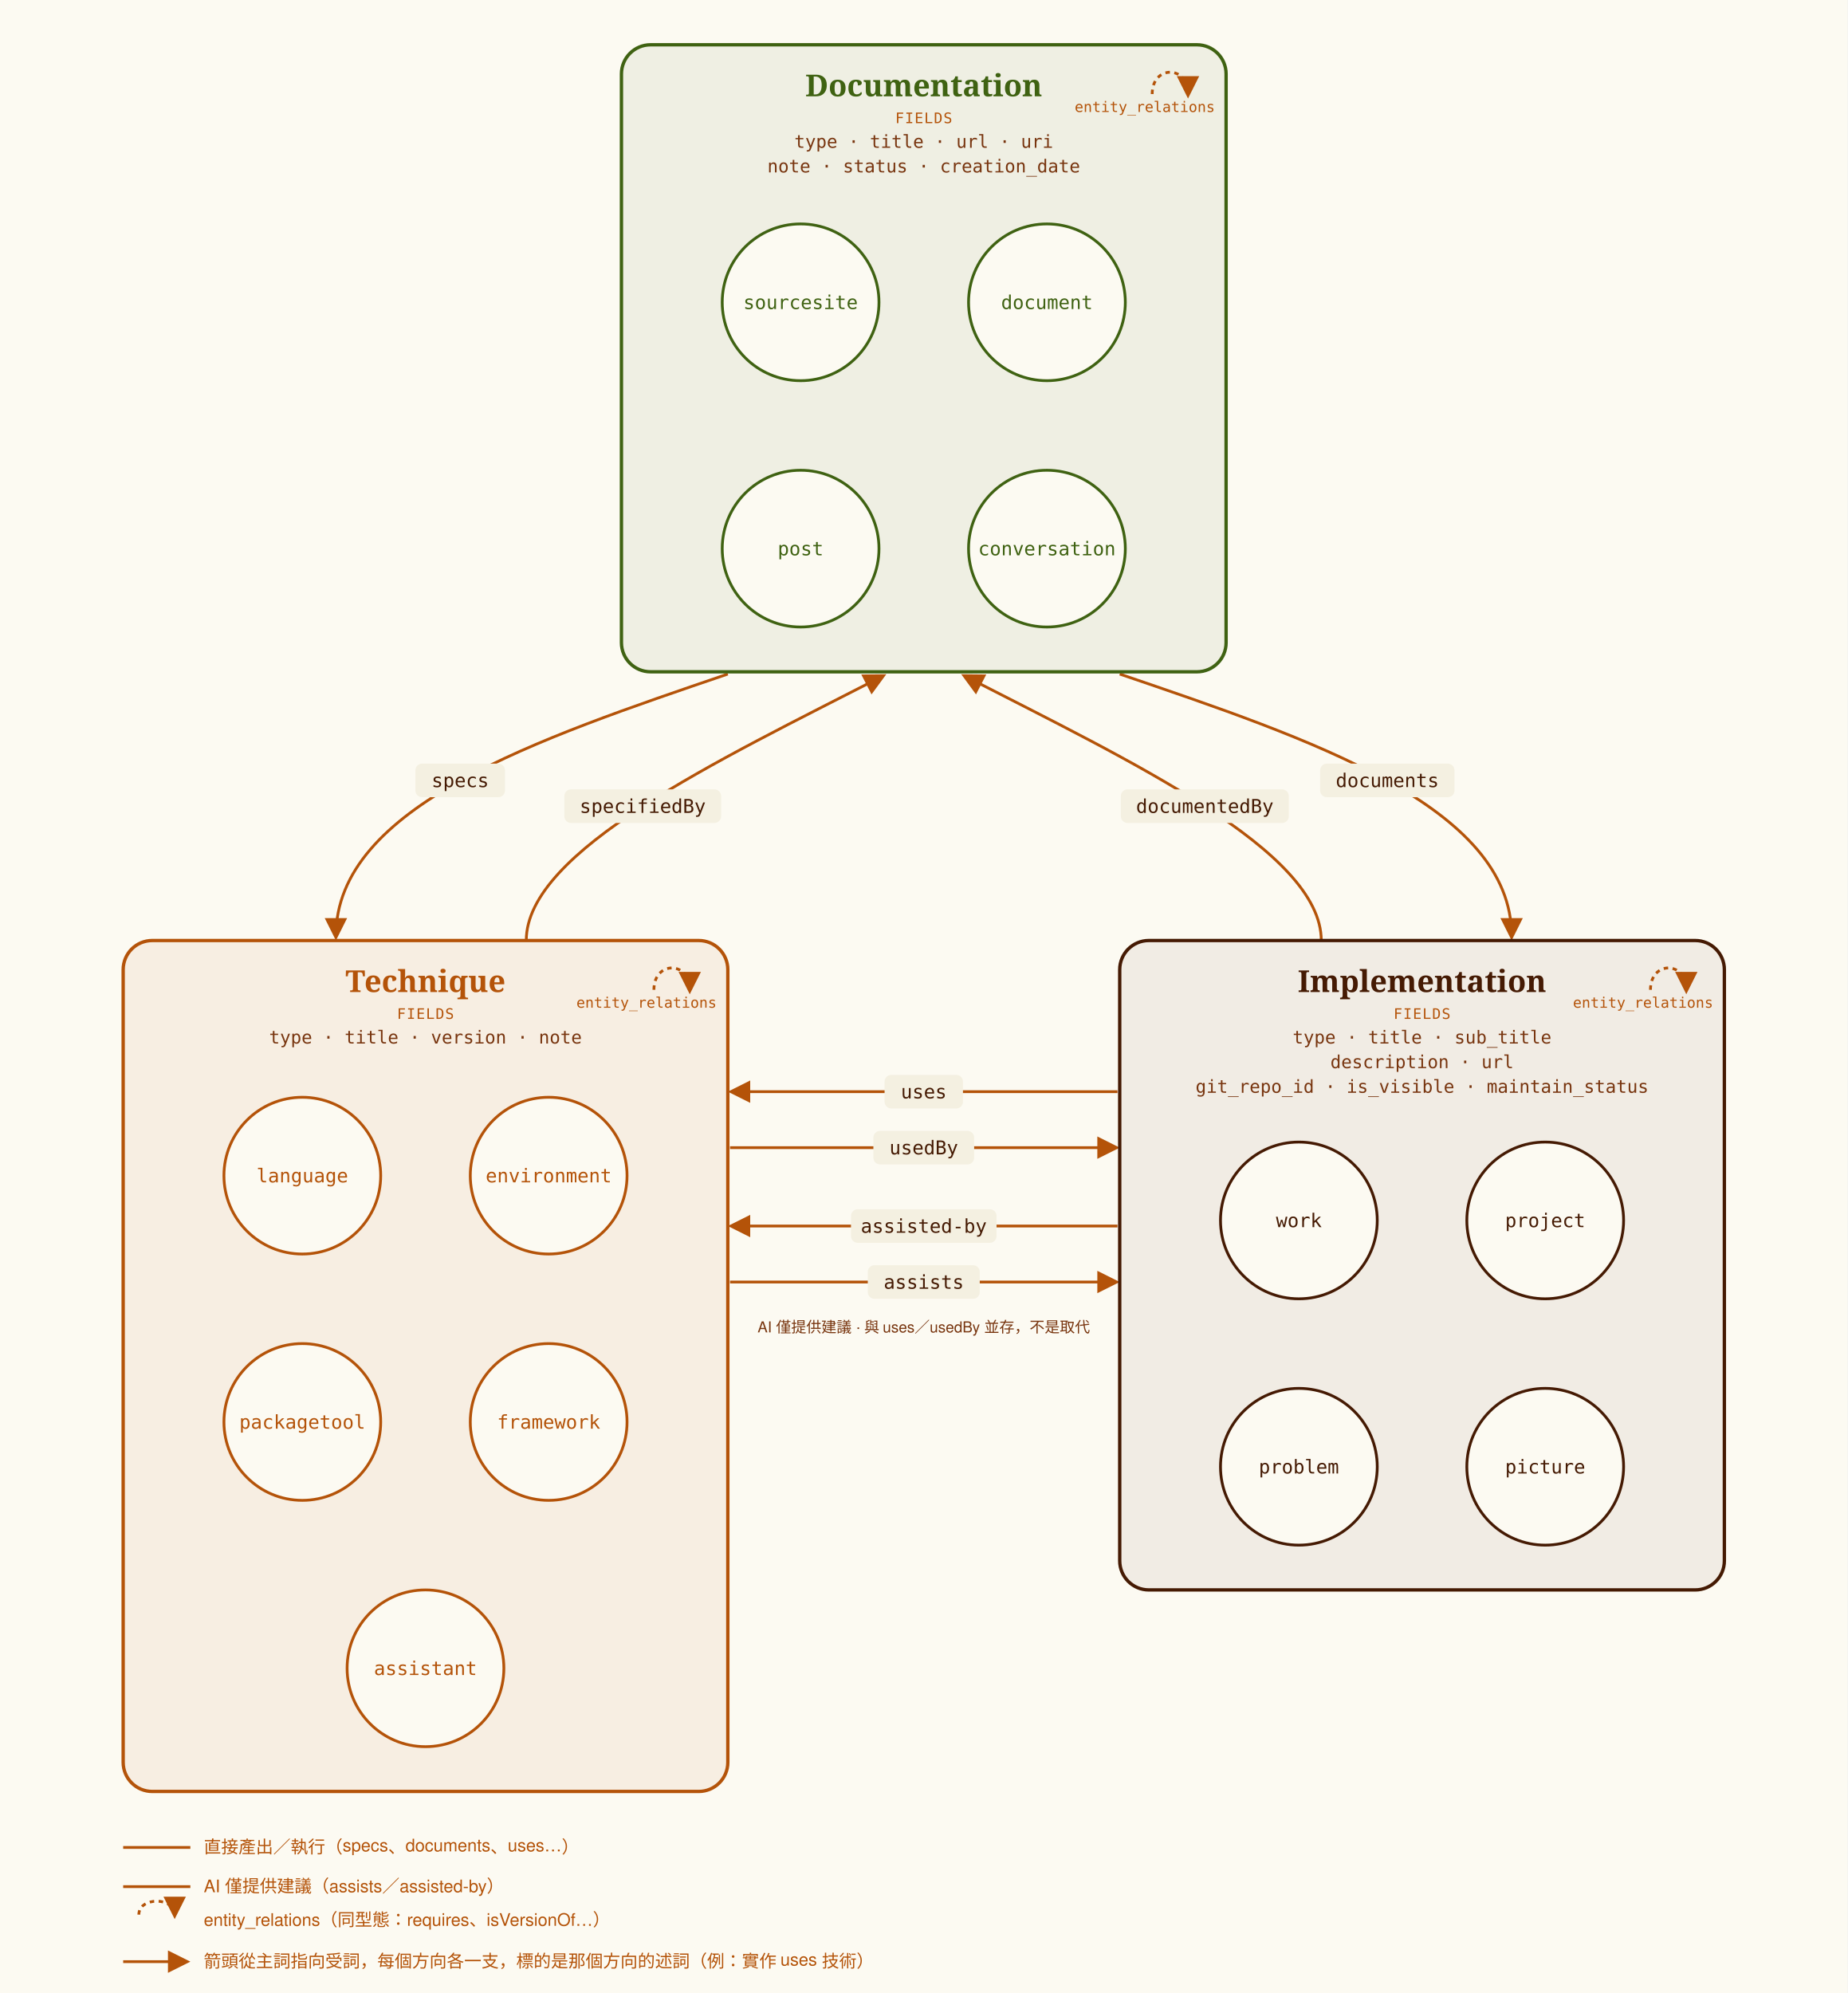
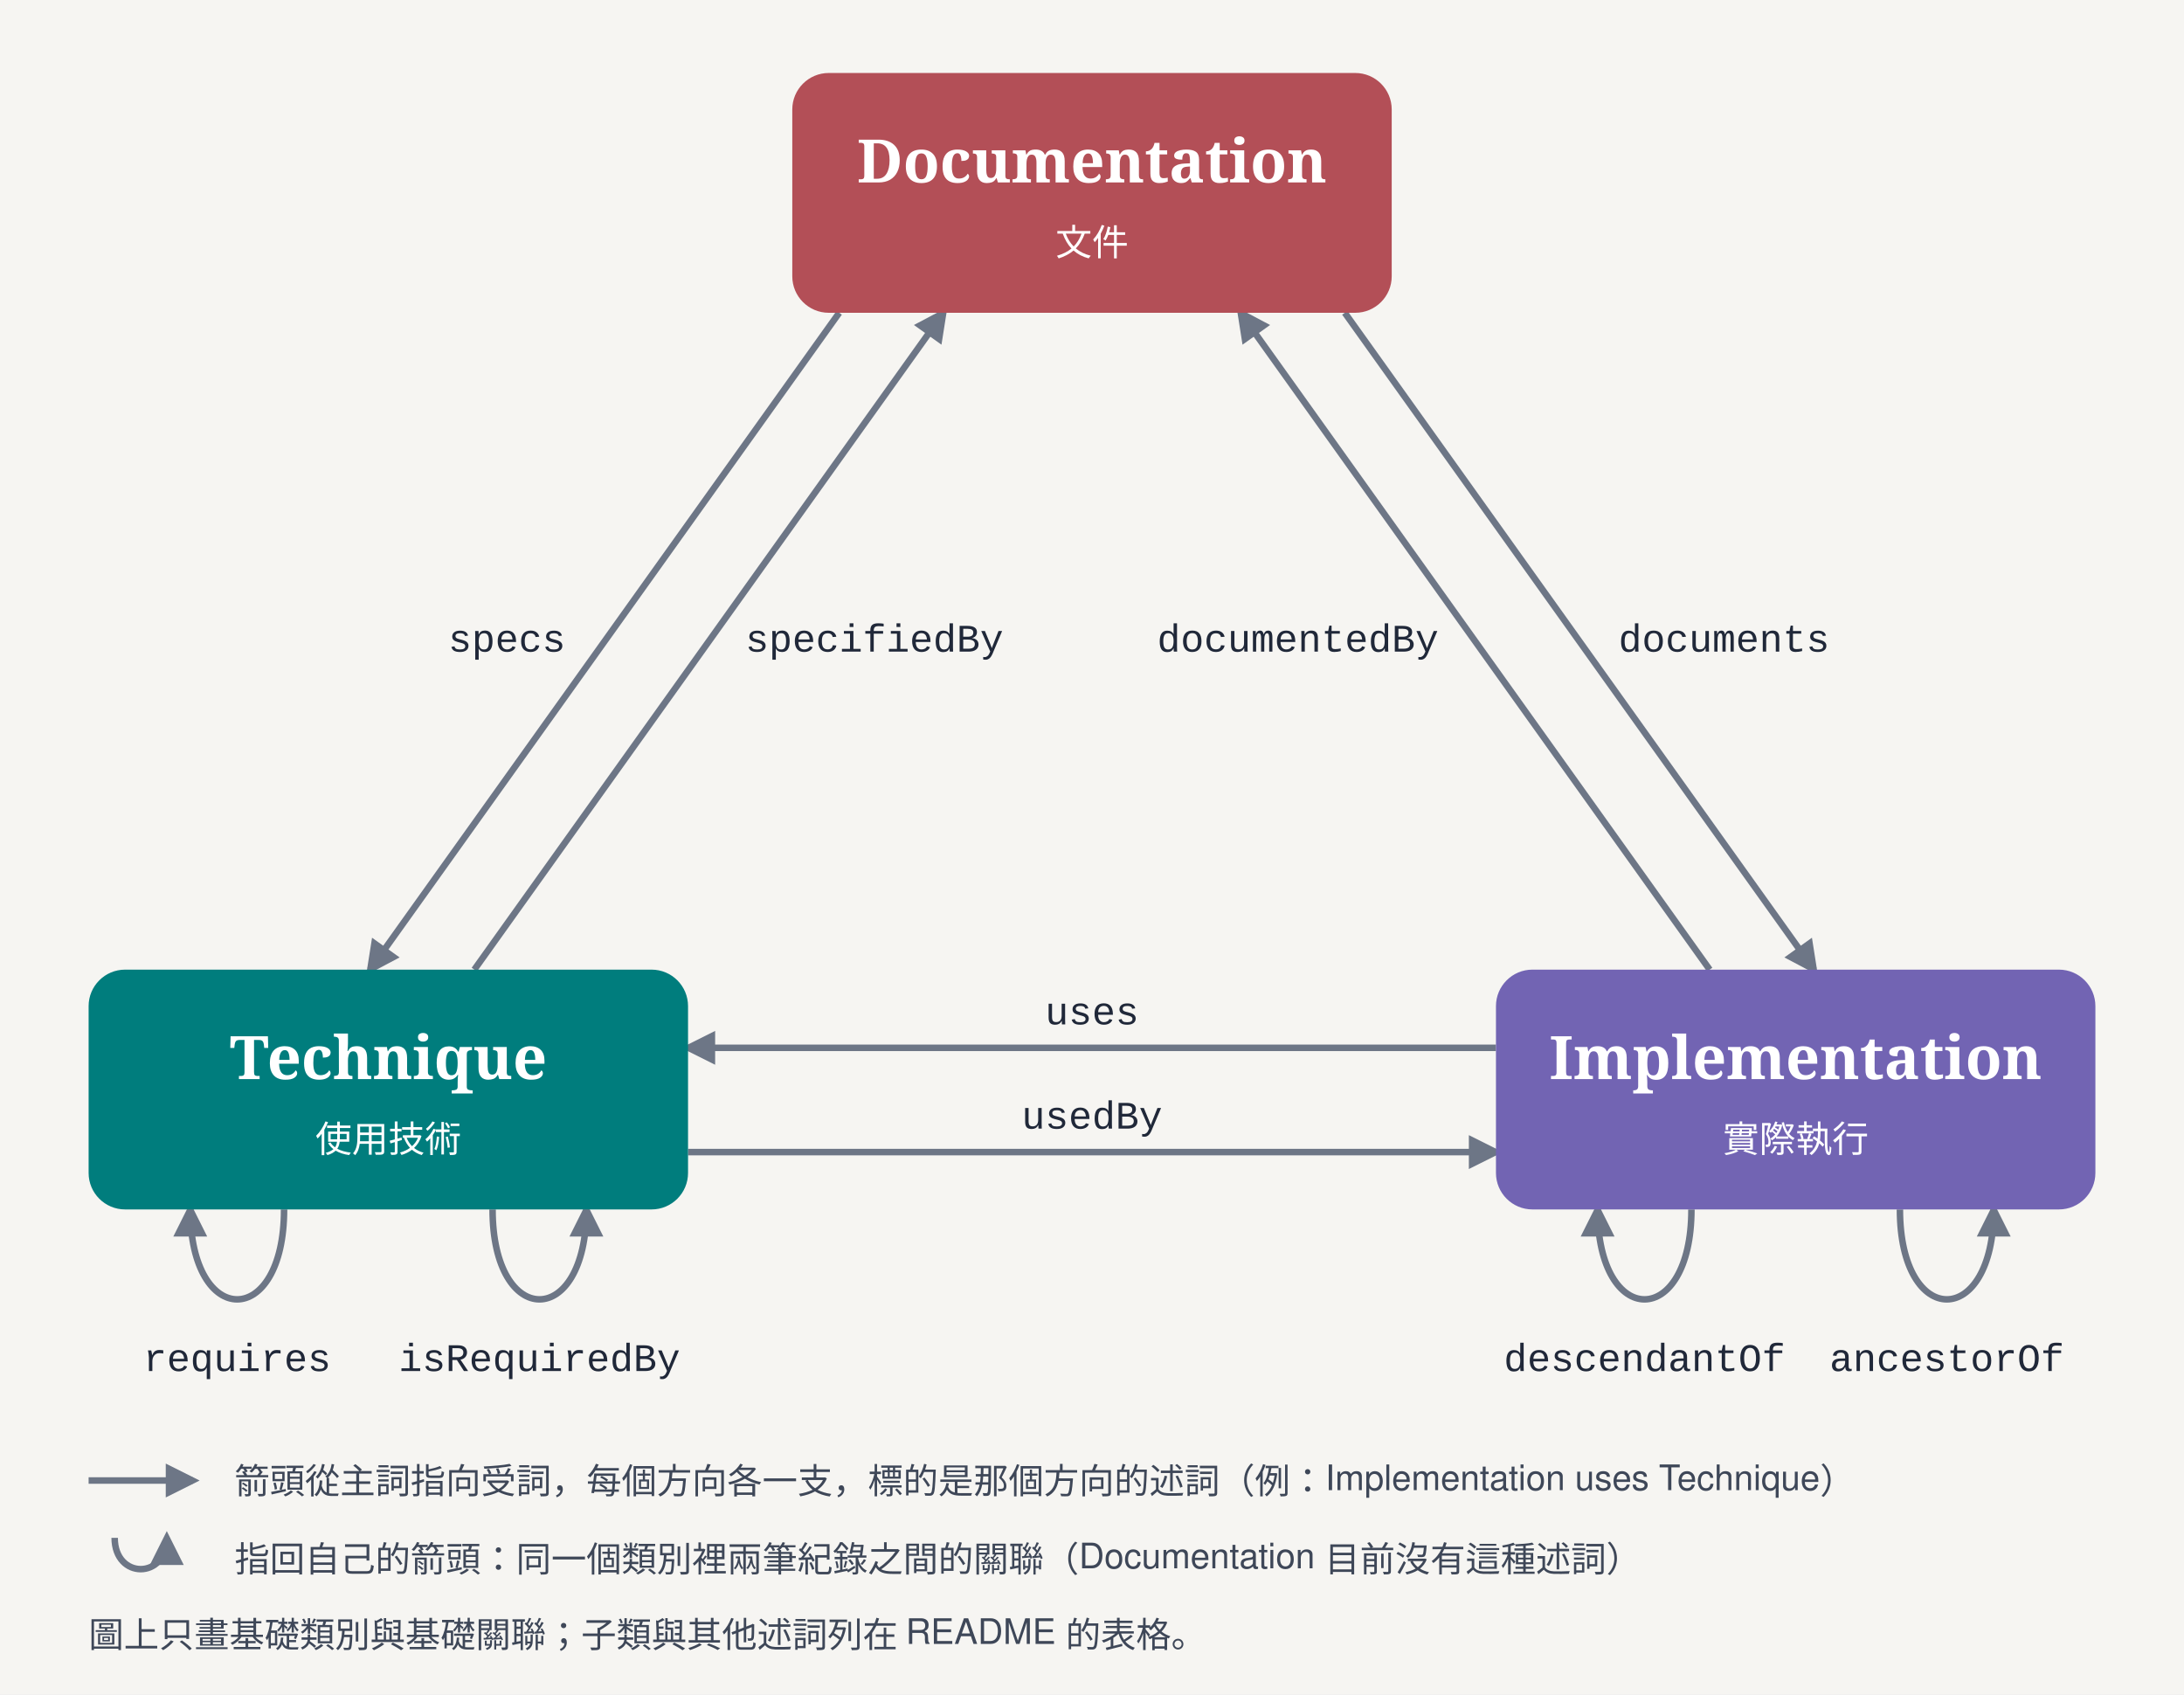
- <svg xmlns="http://www.w3.org/2000/svg" viewBox="0 0 1650 1780" width="1650" height="1780" role="img" aria-label="Documentation、Technique、Implementation 三個大類，各自底下有子類（Documentation 下有 sourcesite、document、post、conversation；Technique 下有 language、environment、packagetool、framework、assistant；Implementation 下有 work、project、problem、picture）。每個方向各一支單向箭頭，從主詞指向受詞：Documentation specs Technique、Technique specifiedBy Documentation；Documentation documents Implementation、Implementation documentedBy Documentation；Implementation uses Technique、Technique usedBy Implementation，代表技術或 AI 直接產出、執行成果；Implementation assisted-by Technique、Technique assists Implementation，代表 AI 只提供建議，與 uses／usedBy 並存的平輩謂語。三個大類各自右上角都標了 entity_relations 的小迴圈，代表這個 Model 也能透過 entity_relations 表跟自己同型態的另一筆紀錄建立關聯，例如 Technique 的 requires（框架需要語言）與 isVersionOf／hasVersion（Vue 3 是 Vue 的一個版本，2026-09-30 加入）。每條線在紀錄層級都掛著 relation_id，回指某一筆 Relation。">
+ <svg xmlns="http://www.w3.org/2000/svg" viewBox="0 0 838 650" width="838" height="650" role="img">
  <style>
-     text { font-family: Georgia, "Noto Serif TC", serif; }
-     .box-doc  { fill: rgba(63,98,18,0.07);  stroke: #3f6212; }
-     .box-tech { fill: rgba(180,83,9,0.07); stroke: #b45309; }
-     .box-impl { fill: rgba(69,26,3,0.06); stroke: #451a03; }
-     .title-doc  { fill: #3f6212; }
-     .title-tech { fill: #b45309; }
-     .title-impl { fill: #451a03; }
-     .node       { fill: #fcfaf2; stroke-width: 2.5; }
-     .node-doc   { stroke: #3f6212; }
-     .node-tech  { stroke: #b45309; }
-     .node-impl  { stroke: #451a03; }
-     .node-label { font-family: "SFMono-Regular", Consolas, Menlo, monospace; font-size: 17px; font-weight: 500; text-anchor: middle; }
-     .label-doc  { fill: #3f6212; }
-     .label-tech { fill: #b45309; }
-     .label-impl { fill: #451a03; }
-     .title-text { font-family: Georgia, "Noto Serif TC", serif; font-weight: 700; font-size: 27px; text-anchor: middle; }
-     .field-list { font-family: "SFMono-Regular", Consolas, Menlo, monospace; font-size: 16px; fill: #78350f; text-anchor: middle; }
-     .field-head { font-family: "SFMono-Regular", Consolas, Menlo, monospace; font-size: 13px; fill: #b45309; letter-spacing: 0.06em; text-anchor: middle; }
-     .edge        { fill: none; stroke: #b45309; stroke-width: 2.5; }
-     .edge-assist { fill: none; stroke: #b45309; stroke-width: 2.5; }
-     .edge-label  { font-family: "SFMono-Regular", Consolas, Menlo, monospace; font-size: 17px; font-weight: 500; text-anchor: middle; fill: #451a03; }
-     .edge-label-bg { fill: #f4f0e1; }
-     .meta-text  { font-family: Helvetica, Arial, "Noto Sans TC", sans-serif; font-size: 16px; fill: #78350f; }
-     .tag-small  { font-family: "SFMono-Regular", Consolas, Menlo, monospace; font-size: 13px; fill: #b45309; }
-     .legend { font-family: Helvetica, Arial, "Noto Sans TC", sans-serif; font-size: 15.5px; fill: #b45309; }
+     .bg { fill: #f6f5f2; }
+     .node-doc  { fill: #b34f57; }
+     .node-tech { fill: #007d7d; }
+     .node-impl { fill: #7264b3; }
+     .node-title { font-family: Georgia, "Noto Serif TC", serif; font-weight: 700; font-size: 23px; text-anchor: middle; fill: #ffffff; }
+     .node-gloss { font-family: Helvetica, Arial, "Noto Sans TC", "PingFang TC", "Microsoft JhengHei", sans-serif; font-size: 14px; text-anchor: middle; fill: #ffffff; }
+     .edge { fill: none; stroke: #6d7686; stroke-width: 2.5; }
+     .arrow-head { fill: #6d7686; }
+     .verb { font-family: "SFMono-Regular", Consolas, Menlo, "Liberation Mono", monospace; font-size: 15px; font-weight: 500; fill: #202839; stroke: #f6f5f2; stroke-width: 5; paint-order: stroke; stroke-linejoin: round; }
+     .mid { text-anchor: middle; }
+     .end { text-anchor: end; }
+     .legend { font-family: Helvetica, Arial, "Noto Sans TC", "PingFang TC", "Microsoft JhengHei", sans-serif; font-size: 13.5px; fill: #3e4758; }
  </style>
-   <rect width="1650" height="1780" fill="#fcfaf2" />
  <defs>
-     <marker id="arrowMuted2" viewBox="0 0 10 10" refX="8" refY="5" markerWidth="8" markerHeight="8" orient="auto-start-reverse">
-       <path d="M0,0 L10,5 L0,10 z" fill="#b45309" />
-     </marker>
-     <marker id="arrowAssist" viewBox="0 0 10 10" refX="8" refY="5" markerWidth="8" markerHeight="8" orient="auto-start-reverse">
-       <path d="M0,0 L10,5 L0,10 z" fill="#b45309" />
+     <marker id="arrow" viewBox="0 0 10 10" refX="8" refY="5" markerUnits="userSpaceOnUse" markerWidth="13" markerHeight="13" orient="auto">
+       <path class="arrow-head" d="M0,0 L10,5 L0,10 z" />
    </marker>
  </defs>
-   <path class="edge" d="M 650 602 C 480 660, 300 720, 300 836" marker-end="url(#arrowMuted2)" />
-   <rect class="edge-label-bg" x="371" y="682" width="80" height="30" rx="6" />
-   <text class="edge-label" x="411" y="703">specs</text>
-   <path class="edge" d="M 470 840 C 470 760, 640 680, 788 604" marker-end="url(#arrowMuted2)" />
-   <rect class="edge-label-bg" x="504" y="705" width="140" height="30" rx="6" />
-   <text class="edge-label" x="574" y="726">specifiedBy</text>
-   <path class="edge" d="M 1000 602 C 1170 660, 1350 720, 1350 836" marker-end="url(#arrowMuted2)" />
-   <rect class="edge-label-bg" x="1179" y="682" width="120" height="30" rx="6" />
-   <text class="edge-label" x="1239" y="703">documents</text>
-   <path class="edge" d="M 1180 840 C 1180 760, 1010 680, 862 604" marker-end="url(#arrowMuted2)" />
-   <rect class="edge-label-bg" x="1001" y="705" width="150" height="30" rx="6" />
-   <text class="edge-label" x="1076" y="726">documentedBy</text>
-   <path class="edge" d="M 998 975 L 654 975" marker-end="url(#arrowMuted2)" />
-   <rect class="edge-label-bg" x="790" y="960" width="70" height="30" rx="6" />
-   <text class="edge-label" x="825" y="981">uses</text>
-   <path class="edge" d="M 652 1025 L 996 1025" marker-end="url(#arrowMuted2)" />
-   <rect class="edge-label-bg" x="780" y="1010" width="90" height="30" rx="6" />
-   <text class="edge-label" x="825" y="1031">usedBy</text>
-   <path class="edge-assist" d="M 998 1095 L 654 1095" marker-end="url(#arrowAssist)" />
-   <rect class="edge-label-bg" x="760" y="1080" width="130" height="30" rx="6" />
-   <text class="edge-label" x="825" y="1101" fill="#b45309">assisted-by</text>
-   <path class="edge-assist" d="M 652 1145 L 996 1145" marker-end="url(#arrowAssist)" />
-   <rect class="edge-label-bg" x="775" y="1130" width="100" height="30" rx="6" />
-   <text class="edge-label" x="825" y="1151" fill="#b45309">assists</text>
-   <text class="meta-text" x="825" y="1190" text-anchor="middle" fill="#b45309" style="font-size:13.5px">AI 僅提供建議 · 與 uses／usedBy 並存，不是取代</text>
-   <rect class="box-doc" x="555" y="40" width="540" height="560" rx="26" stroke-width="3" />
-   <text class="title-text title-doc" x="825" y="86">Documentation</text>
-   <path class="edge" stroke-dasharray="4 4" d="M 1029 84 C 1029 58, 1061 58, 1061 84" marker-end="url(#arrowMuted2)" />
-   <text class="tag-small" x="1085" y="100" text-anchor="end">entity_relations</text>
-   <text class="field-head" x="825" y="110">FIELDS</text>
-   <text class="field-list" x="825" y="132">type · title · url · uri</text>
-   <text class="field-list" x="825" y="154">note · status · creation_date</text>
-   <circle class="node node-doc" cx="715" cy="270" r="70" />
-   <text class="node-label label-doc" x="715" y="276">sourcesite</text>
-   <circle class="node node-doc" cx="935" cy="270" r="70" />
-   <text class="node-label label-doc" x="935" y="276">document</text>
-   <circle class="node node-doc" cx="715" cy="490" r="70" />
-   <text class="node-label label-doc" x="715" y="496">post</text>
-   <circle class="node node-doc" cx="935" cy="490" r="70" />
-   <text class="node-label label-doc" x="935" y="496">conversation</text>
-   <rect class="box-tech" x="110" y="840" width="540" height="760" rx="26" stroke-width="3" />
-   <text class="title-text title-tech" x="380" y="886">Technique</text>
-   <path class="edge" stroke-dasharray="4 4" d="M 584 884 C 584 858, 616 858, 616 884" marker-end="url(#arrowMuted2)" />
-   <text class="tag-small" x="640" y="900" text-anchor="end">entity_relations</text>
-   <text class="field-head" x="380" y="910">FIELDS</text>
-   <text class="field-list" x="380" y="932">type · title · version · note</text>
-   <circle class="node node-tech" cx="270" cy="1050" r="70" />
-   <text class="node-label label-tech" x="270" y="1056">language</text>
-   <circle class="node node-tech" cx="490" cy="1050" r="70" />
-   <text class="node-label label-tech" x="490" y="1056">environment</text>
-   <circle class="node node-tech" cx="270" cy="1270" r="70" />
-   <text class="node-label label-tech" x="270" y="1276">packagetool</text>
-   <circle class="node node-tech" cx="490" cy="1270" r="70" />
-   <text class="node-label label-tech" x="490" y="1276">framework</text>
-   <circle class="node node-tech" cx="380" cy="1490" r="70" />
-   <text class="node-label label-tech" x="380" y="1496">assistant</text>
-   <rect class="box-impl" x="1000" y="840" width="540" height="580" rx="26" stroke-width="3" />
-   <text class="title-text title-impl" x="1270" y="886">Implementation</text>
-   <path class="edge" stroke-dasharray="4 4" d="M 1474 884 C 1474 858, 1506 858, 1506 884" marker-end="url(#arrowMuted2)" />
-   <text class="tag-small" x="1530" y="900" text-anchor="end">entity_relations</text>
-   <text class="field-head" x="1270" y="910">FIELDS</text>
-   <text class="field-list" x="1270" y="932">type · title · sub_title</text>
-   <text class="field-list" x="1270" y="954">description · url</text>
-   <text class="field-list" x="1270" y="976">git_repo_id · is_visible · maintain_status</text>
-   <circle class="node node-impl" cx="1160" cy="1090" r="70" />
-   <text class="node-label label-impl" x="1160" y="1096">work</text>
-   <circle class="node node-impl" cx="1380" cy="1090" r="70" />
-   <text class="node-label label-impl" x="1380" y="1096">project</text>
-   <circle class="node node-impl" cx="1160" cy="1310" r="70" />
-   <text class="node-label label-impl" x="1160" y="1316">problem</text>
-   <circle class="node node-impl" cx="1380" cy="1310" r="70" />
-   <text class="node-label label-impl" x="1380" y="1316">picture</text>
-   <line x1="110" y1="1650" x2="170" y2="1650" class="edge" />
-   <text class="legend" x="182" y="1655">直接產出／執行（specs、documents、uses…）</text>
-   <line x1="110" y1="1685" x2="170" y2="1685" class="edge-assist" />
-   <text class="legend" x="182" y="1690">AI 僅提供建議（assists／assisted-by）</text>
-   <path class="edge" stroke-dasharray="4 4" d="M 124 1710 C 124 1694, 156 1694, 156 1710" marker-end="url(#arrowMuted2)" />
-   <text class="legend" x="182" y="1720">entity_relations（同型態：requires、isVersionOf…）</text>
-   <line x1="110" y1="1752" x2="166" y2="1752" class="edge" marker-end="url(#arrowMuted2)" />
-   <text class="legend" x="182" y="1757">箭頭從主詞指向受詞，每個方向各一支，標的是那個方向的述詞（例：實作 uses 技術）</text>
+   <rect class="bg" width="838" height="650" />
+   <g transform="translate(4 0)">
+     <path class="edge" d="M 318 120 L 138 372" marker-end="url(#arrow)" />
+     <text class="verb end" x="213" y="250">specs</text>
+     <path class="edge" d="M 178 372 L 358 120" marker-end="url(#arrow)" />
+     <text class="verb" x="282" y="250">specifiedBy</text>
+     <path class="edge" d="M 512 120 L 692 372" marker-end="url(#arrow)" />
+     <text class="verb" x="617" y="250">documents</text>
+     <path class="edge" d="M 652 372 L 472 120" marker-end="url(#arrow)" />
+     <text class="verb end" x="548" y="250">documentedBy</text>
+     <path class="edge" d="M 570 402 L 260 402" marker-end="url(#arrow)" />
+     <text class="verb mid" x="415" y="393">uses</text>
+     <path class="edge" d="M 260 442 L 570 442" marker-end="url(#arrow)" />
+     <text class="verb mid" x="415" y="433">usedBy</text>
+     <path class="edge" d="M 105 464 C 105 510, 69 510, 69 464" marker-end="url(#arrow)" />
+     <text class="verb mid" x="87" y="526">requires</text>
+     <path class="edge" d="M 185 464 C 185 510, 221 510, 221 464" marker-end="url(#arrow)" />
+     <text class="verb mid" x="203" y="526">isRequiredBy</text>
+     <path class="edge" d="M 645 464 C 645 510, 609 510, 609 464" marker-end="url(#arrow)" />
+     <text class="verb mid" x="627" y="526">descendantOf</text>
+     <path class="edge" d="M 725 464 C 725 510, 761 510, 761 464" marker-end="url(#arrow)" />
+     <text class="verb mid" x="743" y="526">ancestorOf</text>
+     <rect class="node-doc" x="300" y="28" width="230" height="92" rx="14" />
+     <text class="node-title" x="415" y="70">Documentation</text>
+     <text class="node-gloss" x="415" y="98">文件</text>
+     <rect class="node-tech" x="30" y="372" width="230" height="92" rx="14" />
+     <text class="node-title" x="145" y="414">Technique</text>
+     <text class="node-gloss" x="145" y="442">使用技術</text>
+     <rect class="node-impl" x="570" y="372" width="230" height="92" rx="14" />
+     <text class="node-title" x="685" y="414">Implementation</text>
+     <text class="node-gloss" x="685" y="442">實際執行</text>
+     <line class="edge" x1="30" y1="568" x2="70" y2="568" marker-end="url(#arrow)" />
+     <text class="legend" x="86" y="573">箭頭從主詞指向受詞，每個方向各一支，標的是那個方向的述詞（例：Implementation uses Technique）</text>
+     <path class="edge" d="M 40 590 C 40 606, 60 606, 60 590" marker-end="url(#arrow)" />
+     <text class="legend" x="86" y="603">指回自己的箭頭：同一個類別裡兩筆紀錄之間的關聯（Documentation 目前沒有這種述詞）</text>
+     <text class="legend" x="30" y="632">圖上只畫基礎類別與基礎關聯；子類與其他述詞列在 README 的表格。</text>
+   </g>
</svg>
